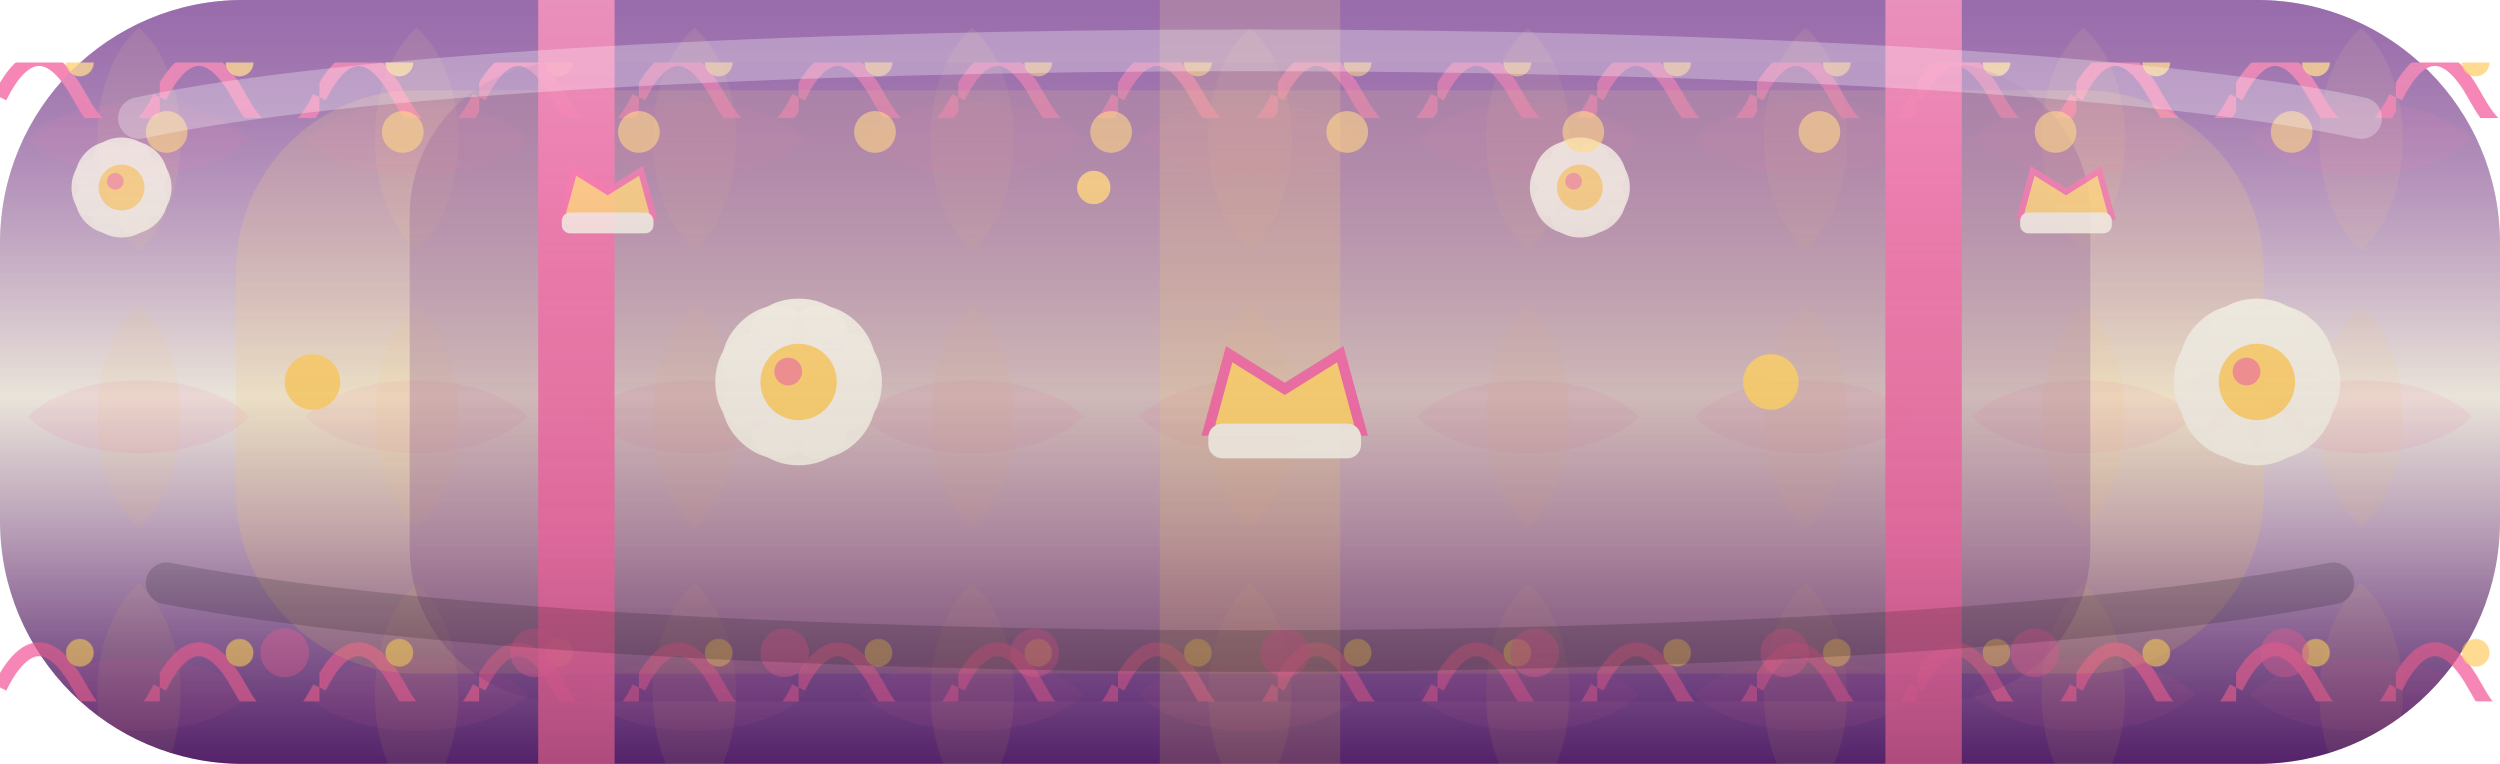
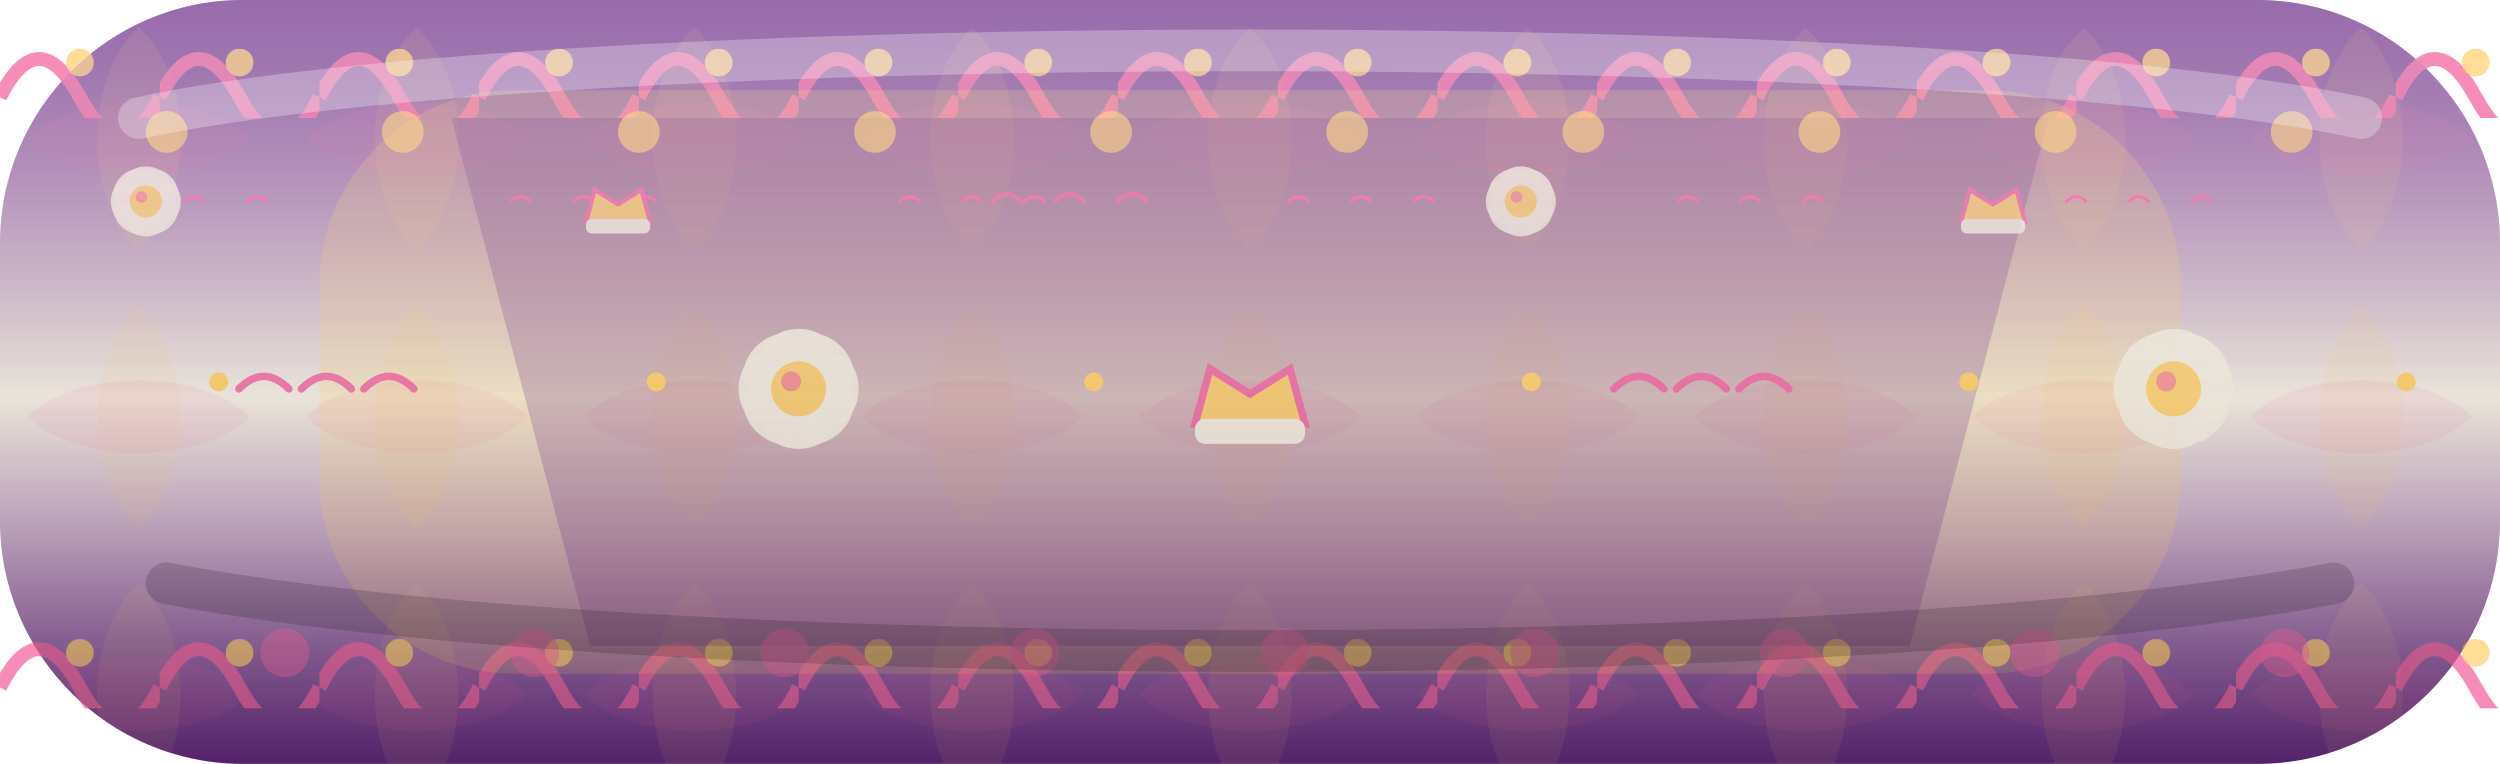
<svg xmlns="http://www.w3.org/2000/svg" width="720" height="220" viewBox="0 0 720 220">
  <defs>
    <linearGradient id="bg" x1="0" y1="0" x2="0" y2="1">
      <stop offset="0%" stop-color="#6c2c88" />
      <stop offset="52%" stop-color="#f6efe4" />
      <stop offset="100%" stop-color="#6c2c88" />
    </linearGradient>
    <linearGradient id="satin" x1="0" y1="0" x2="0" y2="1">
      <stop offset="0%" stop-color="rgba(255,255,255,0.30)" />
      <stop offset="24%" stop-color="rgba(255,255,255,0.12)" />
      <stop offset="70%" stop-color="rgba(0,0,0,0.06)" />
      <stop offset="100%" stop-color="rgba(0,0,0,0.22)" />
    </linearGradient>
    <pattern id="brocade-muertos3" width="80" height="80" patternUnits="userSpaceOnUse">
      <path d="M 40 8 C 56 22, 56 58, 40 72 C 24 58, 24 22, 40 8 Z" fill="#ffd06f" opacity="0.10" />
      <path d="M 8 40 C 22 26, 58 26, 72 40 C 58 54, 22 54, 8 40 Z" fill="#f46aa5" opacity="0.10" />
    </pattern>
    <pattern id="trim-muertos3" width="46" height="34" patternUnits="userSpaceOnUse">
      <path d="M 0 28 Q 11 6 23 28 T 46 28" stroke="#f46aa5" stroke-width="4" fill="none" opacity="0.85" />
      <circle cx="23" cy="18" r="4" fill="#ffd06f" opacity="0.8" />
    </pattern>
  </defs>
  <rect width="720" height="220" rx="70" fill="url(#bg)" />
  <rect x="0" y="0" width="720" height="220" rx="70" fill="url(#brocade-muertos3)" />
-   <rect x="0" y="18" width="720" height="24" fill="url(#trim-muertos3)" opacity="0.95" />
-   <rect x="0" y="178" width="720" height="24" fill="url(#trim-muertos3)" opacity="0.95" />
-   <rect x="68" y="26" width="584" height="168" rx="52" fill="#ffd06f" opacity="0.18" />
-   <rect x="118" y="18" width="484" height="184" rx="44" fill="#6c2c88" opacity="0.22" />
-   <rect x="155" y="0" width="22" height="220" fill="#f46aa5" opacity="0.85" />
-   <rect x="543" y="0" width="22" height="220" fill="#f46aa5" opacity="0.85" />
-   <rect x="334" y="0" width="52" height="220" fill="#ffd06f" opacity="0.18" />
-   <g opacity="0.98">
-     <circle cx="90" cy="110" r="8" fill="#ffd06f" />
-     <g transform="translate(230 110)">
-       <ellipse cx="14" cy="0" rx="10" ry="14" fill="#f6efe4" opacity="0.95" transform="rotate(0 14 0)" />
-       <ellipse cx="9.899" cy="9.899" rx="10" ry="14" fill="#f6efe4" opacity="0.95" transform="rotate(45 9.899495 9.899495)" />
-       <ellipse cx="8.572527594031472e-16" cy="14" rx="10" ry="14" fill="#f6efe4" opacity="0.95" transform="rotate(90 8.572527594031472e-16 14)" />
-       <ellipse cx="-9.899" cy="9.899" rx="10" ry="14" fill="#f6efe4" opacity="0.95" transform="rotate(135 -9.899495 9.899495)" />
-       <ellipse cx="-14" cy="1.7145055188062944e-15" rx="10" ry="14" fill="#f6efe4" opacity="0.95" transform="rotate(180 -14 1.7145055188062944e-15)" />
-       <ellipse cx="-9.899" cy="-9.899" rx="10" ry="14" fill="#f6efe4" opacity="0.95" transform="rotate(225 -9.899495 -9.899495)" />
-       <ellipse cx="-2.5717582782094417e-15" cy="-14" rx="10" ry="14" fill="#f6efe4" opacity="0.95" transform="rotate(270 -2.5717582782094417e-15 -14)" />
-       <ellipse cx="9.899" cy="-9.899" rx="10" ry="14" fill="#f6efe4" opacity="0.95" transform="rotate(315 9.899495 -9.899495)" />
-       <circle cx="0" cy="0" r="11" fill="#ffd06f" />
-       <circle cx="-3" cy="-3" r="4" fill="#f46aa5" opacity="0.65" />
+   <rect x="0" y="14" width="720" height="22" fill="url(#trim-muertos3)" opacity="0.90" />
+   <rect x="0" y="184" width="720" height="22" fill="url(#trim-muertos3)" opacity="0.90" />
+   <rect x="92" y="26" width="536" height="168" rx="56" fill="#ffd06f" opacity="0.20" />
+   <path d="M 130 34 L 590 34 L 550 186 L 170 186 Z" fill="#6c2c88" opacity="0.24" />
+   <circle cx="63" cy="110" r="2.72" fill="#ffd06f" />
+   <circle cx="189" cy="110" r="2.72" fill="#ffd06f" />
+   <circle cx="315" cy="110" r="2.72" fill="#ffd06f" />
+   <circle cx="441" cy="110" r="2.72" fill="#ffd06f" />
+   <circle cx="567" cy="110" r="2.72" fill="#ffd06f" />
+   <circle cx="693" cy="110" r="2.72" fill="#ffd06f" />
+   <g transform="translate(56 58)">
+     <path d="M -20.8 0 Q -18 -2.8 -15.2 0" stroke="#f46aa5" stroke-width="0.84" fill="none" stroke-linecap="round" />
+     <path d="M -2.8 0 Q 0 -2.8 2.8 0" stroke="#f46aa5" stroke-width="0.84" fill="none" stroke-linecap="round" />
+     <path d="M 15.2 0 Q 18 -2.8 20.8 0" stroke="#f46aa5" stroke-width="0.84" fill="none" stroke-linecap="round" />
+   </g>
+   <g transform="translate(168 58)">
+     <path d="M -20.8 0 Q -18 -2.8 -15.2 0" stroke="#f46aa5" stroke-width="0.84" fill="none" stroke-linecap="round" />
+     <path d="M -2.8 0 Q 0 -2.8 2.8 0" stroke="#f46aa5" stroke-width="0.84" fill="none" stroke-linecap="round" />
+     <path d="M 15.2 0 Q 18 -2.8 20.8 0" stroke="#f46aa5" stroke-width="0.84" fill="none" stroke-linecap="round" />
+   </g>
+   <g transform="translate(280 58)">
+     <path d="M -20.8 0 Q -18 -2.8 -15.2 0" stroke="#f46aa5" stroke-width="0.84" fill="none" stroke-linecap="round" />
+     <path d="M -2.8 0 Q 0 -2.8 2.8 0" stroke="#f46aa5" stroke-width="0.84" fill="none" stroke-linecap="round" />
+     <path d="M 15.2 0 Q 18 -2.8 20.8 0" stroke="#f46aa5" stroke-width="0.84" fill="none" stroke-linecap="round" />
+   </g>
+   <g transform="translate(392 58)">
+     <path d="M -20.8 0 Q -18 -2.8 -15.2 0" stroke="#f46aa5" stroke-width="0.84" fill="none" stroke-linecap="round" />
+     <path d="M -2.8 0 Q 0 -2.8 2.8 0" stroke="#f46aa5" stroke-width="0.84" fill="none" stroke-linecap="round" />
+     <path d="M 15.2 0 Q 18 -2.8 20.8 0" stroke="#f46aa5" stroke-width="0.84" fill="none" stroke-linecap="round" />
+   </g>
+   <g transform="translate(504 58)">
+     <path d="M -20.8 0 Q -18 -2.8 -15.2 0" stroke="#f46aa5" stroke-width="0.84" fill="none" stroke-linecap="round" />
+     <path d="M -2.8 0 Q 0 -2.8 2.8 0" stroke="#f46aa5" stroke-width="0.84" fill="none" stroke-linecap="round" />
+     <path d="M 15.2 0 Q 18 -2.8 20.8 0" stroke="#f46aa5" stroke-width="0.84" fill="none" stroke-linecap="round" />
+   </g>
+   <g transform="translate(616 58)">
+     <path d="M -20.8 0 Q -18 -2.8 -15.2 0" stroke="#f46aa5" stroke-width="0.84" fill="none" stroke-linecap="round" />
+     <path d="M -2.8 0 Q 0 -2.8 2.8 0" stroke="#f46aa5" stroke-width="0.84" fill="none" stroke-linecap="round" />
+     <path d="M 15.2 0 Q 18 -2.8 20.8 0" stroke="#f46aa5" stroke-width="0.84" fill="none" stroke-linecap="round" />
+   </g>
+   <g opacity="0.74">
+     <g transform="translate(42 58)">
+       <ellipse cx="5.88" cy="0" rx="4.2" ry="5.88" fill="#f6efe4" opacity="0.95" transform="rotate(0 5.88 0)" />
+       <ellipse cx="4.158" cy="4.158" rx="4.2" ry="5.88" fill="#f6efe4" opacity="0.95" transform="rotate(45 4.157788 4.157788)" />
+       <ellipse cx="3.6004615894932183e-16" cy="5.88" rx="4.2" ry="5.88" fill="#f6efe4" opacity="0.95" transform="rotate(90 3.6004615894932183e-16 5.88)" />
+       <ellipse cx="-4.158" cy="4.158" rx="4.2" ry="5.88" fill="#f6efe4" opacity="0.95" transform="rotate(135 -4.157788 4.157788)" />
+       <ellipse cx="-5.88" cy="7.200923178986437e-16" rx="4.2" ry="5.88" fill="#f6efe4" opacity="0.95" transform="rotate(180 -5.88 7.200923178986437e-16)" />
+       <ellipse cx="-4.158" cy="-4.158" rx="4.2" ry="5.88" fill="#f6efe4" opacity="0.95" transform="rotate(225 -4.157788 -4.157788)" />
+       <ellipse cx="-1.0801384768479654e-15" cy="-5.88" rx="4.2" ry="5.88" fill="#f6efe4" opacity="0.95" transform="rotate(270 -1.0801384768479654e-15 -5.88)" />
+       <ellipse cx="4.158" cy="-4.158" rx="4.2" ry="5.88" fill="#f6efe4" opacity="0.95" transform="rotate(315 4.157788 -4.157788)" />
+       <circle cx="0" cy="0" r="4.62" fill="#ffd06f" />
+       <circle cx="-1.26" cy="-1.26" r="1.68" fill="#f46aa5" opacity="0.65" />
    </g>
-     <g transform="translate(370 110)">
-       <path d="M -22 14 L -16 -8 L 0 2 L 16 -8 L 22 14 Z" fill="#ffd06f" stroke="#f46aa5" stroke-width="3" />
-       <rect x="-22" y="12" width="44" height="10" rx="4" fill="#f6efe4" />
+     <g transform="translate(178 58)">
+       <path d="M -9.24 5.88 L -6.72 -3.36 L 0 0.84 L 6.72 -3.36 L 9.24 5.88 Z" fill="#ffd06f" stroke="#f46aa5" stroke-width="1.26" />
+       <rect x="-9.24" y="5.04" width="18.48" height="4.2" rx="1.68" fill="#f6efe4" />
    </g>
-     <circle cx="510" cy="110" r="8" fill="#ffd06f" />
-     <g transform="translate(650 110)">
-       <ellipse cx="14" cy="0" rx="10" ry="14" fill="#f6efe4" opacity="0.95" transform="rotate(0 14 0)" />
-       <ellipse cx="9.899" cy="9.899" rx="10" ry="14" fill="#f6efe4" opacity="0.95" transform="rotate(45 9.899495 9.899495)" />
-       <ellipse cx="8.572527594031472e-16" cy="14" rx="10" ry="14" fill="#f6efe4" opacity="0.95" transform="rotate(90 8.572527594031472e-16 14)" />
-       <ellipse cx="-9.899" cy="9.899" rx="10" ry="14" fill="#f6efe4" opacity="0.95" transform="rotate(135 -9.899495 9.899495)" />
-       <ellipse cx="-14" cy="1.7145055188062944e-15" rx="10" ry="14" fill="#f6efe4" opacity="0.95" transform="rotate(180 -14 1.7145055188062944e-15)" />
-       <ellipse cx="-9.899" cy="-9.899" rx="10" ry="14" fill="#f6efe4" opacity="0.95" transform="rotate(225 -9.899495 -9.899495)" />
-       <ellipse cx="-2.5717582782094417e-15" cy="-14" rx="10" ry="14" fill="#f6efe4" opacity="0.95" transform="rotate(270 -2.5717582782094417e-15 -14)" />
-       <ellipse cx="9.899" cy="-9.899" rx="10" ry="14" fill="#f6efe4" opacity="0.95" transform="rotate(315 9.899495 -9.899495)" />
-       <circle cx="0" cy="0" r="11" fill="#ffd06f" />
-       <circle cx="-3" cy="-3" r="4" fill="#f46aa5" opacity="0.65" />
+     <g transform="translate(308 58)">
+       <path d="M -22.2 0 Q -18 -4.2 -13.8 0" stroke="#f46aa5" stroke-width="1.26" fill="none" stroke-linecap="round" />
+       <path d="M -4.2 0 Q 0 -4.2 4.2 0" stroke="#f46aa5" stroke-width="1.26" fill="none" stroke-linecap="round" />
+       <path d="M 13.8 0 Q 18 -4.2 22.2 0" stroke="#f46aa5" stroke-width="1.26" fill="none" stroke-linecap="round" />
+     </g>
+     <g transform="translate(438 58)">
+       <ellipse cx="5.88" cy="0" rx="4.2" ry="5.88" fill="#f6efe4" opacity="0.95" transform="rotate(0 5.88 0)" />
+       <ellipse cx="4.158" cy="4.158" rx="4.2" ry="5.88" fill="#f6efe4" opacity="0.95" transform="rotate(45 4.157788 4.157788)" />
+       <ellipse cx="3.6004615894932183e-16" cy="5.88" rx="4.2" ry="5.88" fill="#f6efe4" opacity="0.95" transform="rotate(90 3.6004615894932183e-16 5.88)" />
+       <ellipse cx="-4.158" cy="4.158" rx="4.2" ry="5.88" fill="#f6efe4" opacity="0.95" transform="rotate(135 -4.157788 4.157788)" />
+       <ellipse cx="-5.88" cy="7.200923178986437e-16" rx="4.2" ry="5.88" fill="#f6efe4" opacity="0.95" transform="rotate(180 -5.88 7.200923178986437e-16)" />
+       <ellipse cx="-4.158" cy="-4.158" rx="4.2" ry="5.88" fill="#f6efe4" opacity="0.95" transform="rotate(225 -4.157788 -4.157788)" />
+       <ellipse cx="-1.0801384768479654e-15" cy="-5.88" rx="4.2" ry="5.88" fill="#f6efe4" opacity="0.95" transform="rotate(270 -1.0801384768479654e-15 -5.88)" />
+       <ellipse cx="4.158" cy="-4.158" rx="4.2" ry="5.88" fill="#f6efe4" opacity="0.95" transform="rotate(315 4.157788 -4.157788)" />
+       <circle cx="0" cy="0" r="4.62" fill="#ffd06f" />
+       <circle cx="-1.26" cy="-1.26" r="1.68" fill="#f46aa5" opacity="0.65" />
+     </g>
+     <g transform="translate(574 58)">
+       <path d="M -9.24 5.88 L -6.72 -3.36 L 0 0.84 L 6.72 -3.36 L 9.24 5.88 Z" fill="#ffd06f" stroke="#f46aa5" stroke-width="1.26" />
+       <rect x="-9.24" y="5.04" width="18.48" height="4.2" rx="1.68" fill="#f6efe4" />
    </g>
  </g>
-   <g opacity="0.82">
-     <g transform="translate(35 54)">
-       <ellipse cx="8.4" cy="0" rx="6" ry="8.4" fill="#f6efe4" opacity="0.95" transform="rotate(0 8.4 0)" />
-       <ellipse cx="5.94" cy="5.94" rx="6" ry="8.4" fill="#f6efe4" opacity="0.95" transform="rotate(45 5.939697 5.939697)" />
-       <ellipse cx="5.143516556418883e-16" cy="8.4" rx="6" ry="8.4" fill="#f6efe4" opacity="0.95" transform="rotate(90 5.143516556418883e-16 8.4)" />
-       <ellipse cx="-5.94" cy="5.94" rx="6" ry="8.4" fill="#f6efe4" opacity="0.95" transform="rotate(135 -5.939697 5.939697)" />
-       <ellipse cx="-8.4" cy="1.0287033112837766e-15" rx="6" ry="8.4" fill="#f6efe4" opacity="0.95" transform="rotate(180 -8.4 1.0287033112837766e-15)" />
-       <ellipse cx="-5.94" cy="-5.94" rx="6" ry="8.4" fill="#f6efe4" opacity="0.95" transform="rotate(225 -5.939697 -5.939697)" />
-       <ellipse cx="-1.5430549669256649e-15" cy="-8.4" rx="6" ry="8.4" fill="#f6efe4" opacity="0.95" transform="rotate(270 -1.5430549669256649e-15 -8.4)" />
-       <ellipse cx="5.94" cy="-5.94" rx="6" ry="8.4" fill="#f6efe4" opacity="0.95" transform="rotate(315 5.939697 -5.939697)" />
-       <circle cx="0" cy="0" r="6.6" fill="#ffd06f" />
-       <circle cx="-1.8" cy="-1.8" r="2.4" fill="#f46aa5" opacity="0.65" />
+   <g opacity="0.88">
+     <g transform="translate(94 112)">
+       <path d="M -25.2 0 Q -18 -7.2 -10.8 0" stroke="#f46aa5" stroke-width="2.16" fill="none" stroke-linecap="round" />
+       <path d="M -7.2 0 Q 0 -7.2 7.2 0" stroke="#f46aa5" stroke-width="2.16" fill="none" stroke-linecap="round" />
+       <path d="M 10.8 0 Q 18 -7.2 25.2 0" stroke="#f46aa5" stroke-width="2.16" fill="none" stroke-linecap="round" />
    </g>
-     <g transform="translate(175 54)">
-       <path d="M -13.2 8.4 L -9.6 -4.8 L 0 1.2 L 9.6 -4.8 L 13.2 8.4 Z" fill="#ffd06f" stroke="#f46aa5" stroke-width="1.8" />
-       <rect x="-13.2" y="7.2" width="26.4" height="6" rx="2.4" fill="#f6efe4" />
+     <g transform="translate(230 112)">
+       <ellipse cx="10.08" cy="0" rx="7.2" ry="10.08" fill="#f6efe4" opacity="0.95" transform="rotate(0 10.08 0)" />
+       <ellipse cx="7.128" cy="7.128" rx="7.2" ry="10.08" fill="#f6efe4" opacity="0.95" transform="rotate(45 7.127636 7.127636)" />
+       <ellipse cx="6.17221986770266e-16" cy="10.08" rx="7.2" ry="10.08" fill="#f6efe4" opacity="0.95" transform="rotate(90 6.17221986770266e-16 10.08)" />
+       <ellipse cx="-7.128" cy="7.128" rx="7.2" ry="10.08" fill="#f6efe4" opacity="0.95" transform="rotate(135 -7.127636 7.127636)" />
+       <ellipse cx="-10.08" cy="1.234443973540532e-15" rx="7.2" ry="10.08" fill="#f6efe4" opacity="0.95" transform="rotate(180 -10.08 1.234443973540532e-15)" />
+       <ellipse cx="-7.128" cy="-7.128" rx="7.2" ry="10.08" fill="#f6efe4" opacity="0.95" transform="rotate(225 -7.127636 -7.127636)" />
+       <ellipse cx="-1.8516659603107977e-15" cy="-10.08" rx="7.2" ry="10.08" fill="#f6efe4" opacity="0.95" transform="rotate(270 -1.8516659603107977e-15 -10.08)" />
+       <ellipse cx="7.128" cy="-7.128" rx="7.2" ry="10.08" fill="#f6efe4" opacity="0.95" transform="rotate(315 7.127636 -7.127636)" />
+       <circle cx="0" cy="0" r="7.92" fill="#ffd06f" />
+       <circle cx="-2.16" cy="-2.16" r="2.88" fill="#f46aa5" opacity="0.65" />
    </g>
-     <circle cx="315" cy="54" r="4.8" fill="#ffd06f" />
-     <g transform="translate(455 54)">
-       <ellipse cx="8.4" cy="0" rx="6" ry="8.4" fill="#f6efe4" opacity="0.95" transform="rotate(0 8.4 0)" />
-       <ellipse cx="5.94" cy="5.94" rx="6" ry="8.4" fill="#f6efe4" opacity="0.95" transform="rotate(45 5.939697 5.939697)" />
-       <ellipse cx="5.143516556418883e-16" cy="8.4" rx="6" ry="8.4" fill="#f6efe4" opacity="0.95" transform="rotate(90 5.143516556418883e-16 8.4)" />
-       <ellipse cx="-5.94" cy="5.94" rx="6" ry="8.4" fill="#f6efe4" opacity="0.95" transform="rotate(135 -5.939697 5.939697)" />
-       <ellipse cx="-8.4" cy="1.0287033112837766e-15" rx="6" ry="8.4" fill="#f6efe4" opacity="0.95" transform="rotate(180 -8.4 1.0287033112837766e-15)" />
-       <ellipse cx="-5.94" cy="-5.94" rx="6" ry="8.4" fill="#f6efe4" opacity="0.95" transform="rotate(225 -5.939697 -5.939697)" />
-       <ellipse cx="-1.5430549669256649e-15" cy="-8.4" rx="6" ry="8.4" fill="#f6efe4" opacity="0.95" transform="rotate(270 -1.5430549669256649e-15 -8.4)" />
-       <ellipse cx="5.94" cy="-5.94" rx="6" ry="8.4" fill="#f6efe4" opacity="0.95" transform="rotate(315 5.939697 -5.939697)" />
-       <circle cx="0" cy="0" r="6.6" fill="#ffd06f" />
-       <circle cx="-1.8" cy="-1.8" r="2.4" fill="#f46aa5" opacity="0.65" />
+     <g transform="translate(360 112)">
+       <path d="M -15.84 10.08 L -11.52 -5.76 L 0 1.44 L 11.52 -5.76 L 15.84 10.08 Z" fill="#ffd06f" stroke="#f46aa5" stroke-width="2.16" />
+       <rect x="-15.84" y="8.64" width="31.68" height="7.2" rx="2.88" fill="#f6efe4" />
    </g>
-     <g transform="translate(595 54)">
-       <path d="M -13.2 8.4 L -9.6 -4.8 L 0 1.2 L 9.6 -4.8 L 13.2 8.4 Z" fill="#ffd06f" stroke="#f46aa5" stroke-width="1.8" />
-       <rect x="-13.2" y="7.2" width="26.4" height="6" rx="2.4" fill="#f6efe4" />
+     <g transform="translate(490 112)">
+       <path d="M -25.2 0 Q -18 -7.2 -10.8 0" stroke="#f46aa5" stroke-width="2.16" fill="none" stroke-linecap="round" />
+       <path d="M -7.2 0 Q 0 -7.2 7.2 0" stroke="#f46aa5" stroke-width="2.16" fill="none" stroke-linecap="round" />
+       <path d="M 10.8 0 Q 18 -7.2 25.2 0" stroke="#f46aa5" stroke-width="2.16" fill="none" stroke-linecap="round" />
+     </g>
+     <g transform="translate(626 112)">
+       <ellipse cx="10.08" cy="0" rx="7.2" ry="10.08" fill="#f6efe4" opacity="0.95" transform="rotate(0 10.08 0)" />
+       <ellipse cx="7.128" cy="7.128" rx="7.2" ry="10.08" fill="#f6efe4" opacity="0.95" transform="rotate(45 7.127636 7.127636)" />
+       <ellipse cx="6.17221986770266e-16" cy="10.08" rx="7.2" ry="10.08" fill="#f6efe4" opacity="0.95" transform="rotate(90 6.17221986770266e-16 10.08)" />
+       <ellipse cx="-7.128" cy="7.128" rx="7.2" ry="10.08" fill="#f6efe4" opacity="0.95" transform="rotate(135 -7.127636 7.127636)" />
+       <ellipse cx="-10.08" cy="1.234443973540532e-15" rx="7.2" ry="10.08" fill="#f6efe4" opacity="0.95" transform="rotate(180 -10.08 1.234443973540532e-15)" />
+       <ellipse cx="-7.128" cy="-7.128" rx="7.2" ry="10.08" fill="#f6efe4" opacity="0.95" transform="rotate(225 -7.127636 -7.127636)" />
+       <ellipse cx="-1.8516659603107977e-15" cy="-10.08" rx="7.2" ry="10.08" fill="#f6efe4" opacity="0.95" transform="rotate(270 -1.8516659603107977e-15 -10.08)" />
+       <ellipse cx="7.128" cy="-7.128" rx="7.2" ry="10.08" fill="#f6efe4" opacity="0.95" transform="rotate(315 7.127636 -7.127636)" />
+       <circle cx="0" cy="0" r="7.92" fill="#ffd06f" />
+       <circle cx="-2.16" cy="-2.16" r="2.88" fill="#f46aa5" opacity="0.65" />
    </g>
  </g>
  <g opacity="0.82">
    <circle cx="48" cy="38" r="6" fill="#ffd06f" opacity="0.72" />
    <circle cx="116" cy="38" r="6" fill="#ffd06f" opacity="0.72" />
    <circle cx="184" cy="38" r="6" fill="#ffd06f" opacity="0.72" />
    <circle cx="252" cy="38" r="6" fill="#ffd06f" opacity="0.72" />
    <circle cx="320" cy="38" r="6" fill="#ffd06f" opacity="0.72" />
    <circle cx="388" cy="38" r="6" fill="#ffd06f" opacity="0.72" />
    <circle cx="456" cy="38" r="6" fill="#ffd06f" opacity="0.72" />
    <circle cx="524" cy="38" r="6" fill="#ffd06f" opacity="0.72" />
    <circle cx="592" cy="38" r="6" fill="#ffd06f" opacity="0.72" />
    <circle cx="660" cy="38" r="6" fill="#ffd06f" opacity="0.72" />
  </g>
  <g opacity="0.72">
    <circle cx="82" cy="188" r="7" fill="#f46aa5" opacity="0.65" />
    <circle cx="154" cy="188" r="7" fill="#f46aa5" opacity="0.65" />
    <circle cx="226" cy="188" r="7" fill="#f46aa5" opacity="0.65" />
    <circle cx="298" cy="188" r="7" fill="#f46aa5" opacity="0.65" />
    <circle cx="370" cy="188" r="7" fill="#f46aa5" opacity="0.65" />
    <circle cx="442" cy="188" r="7" fill="#f46aa5" opacity="0.65" />
    <circle cx="514" cy="188" r="7" fill="#f46aa5" opacity="0.65" />
    <circle cx="586" cy="188" r="7" fill="#f46aa5" opacity="0.65" />
    <circle cx="658" cy="188" r="7" fill="#f46aa5" opacity="0.65" />
  </g>
  <rect x="0" y="0" width="720" height="220" rx="70" fill="url(#satin)" />
  <path d="M 40 34 C 160 8, 560 8, 680 34" stroke="rgba(255,255,255,0.28)" stroke-width="12" stroke-linecap="round" fill="none" />
  <path d="M 48 168 C 184 194, 536 194, 672 168" stroke="rgba(0,0,0,0.16)" stroke-width="12" stroke-linecap="round" fill="none" />
</svg>
